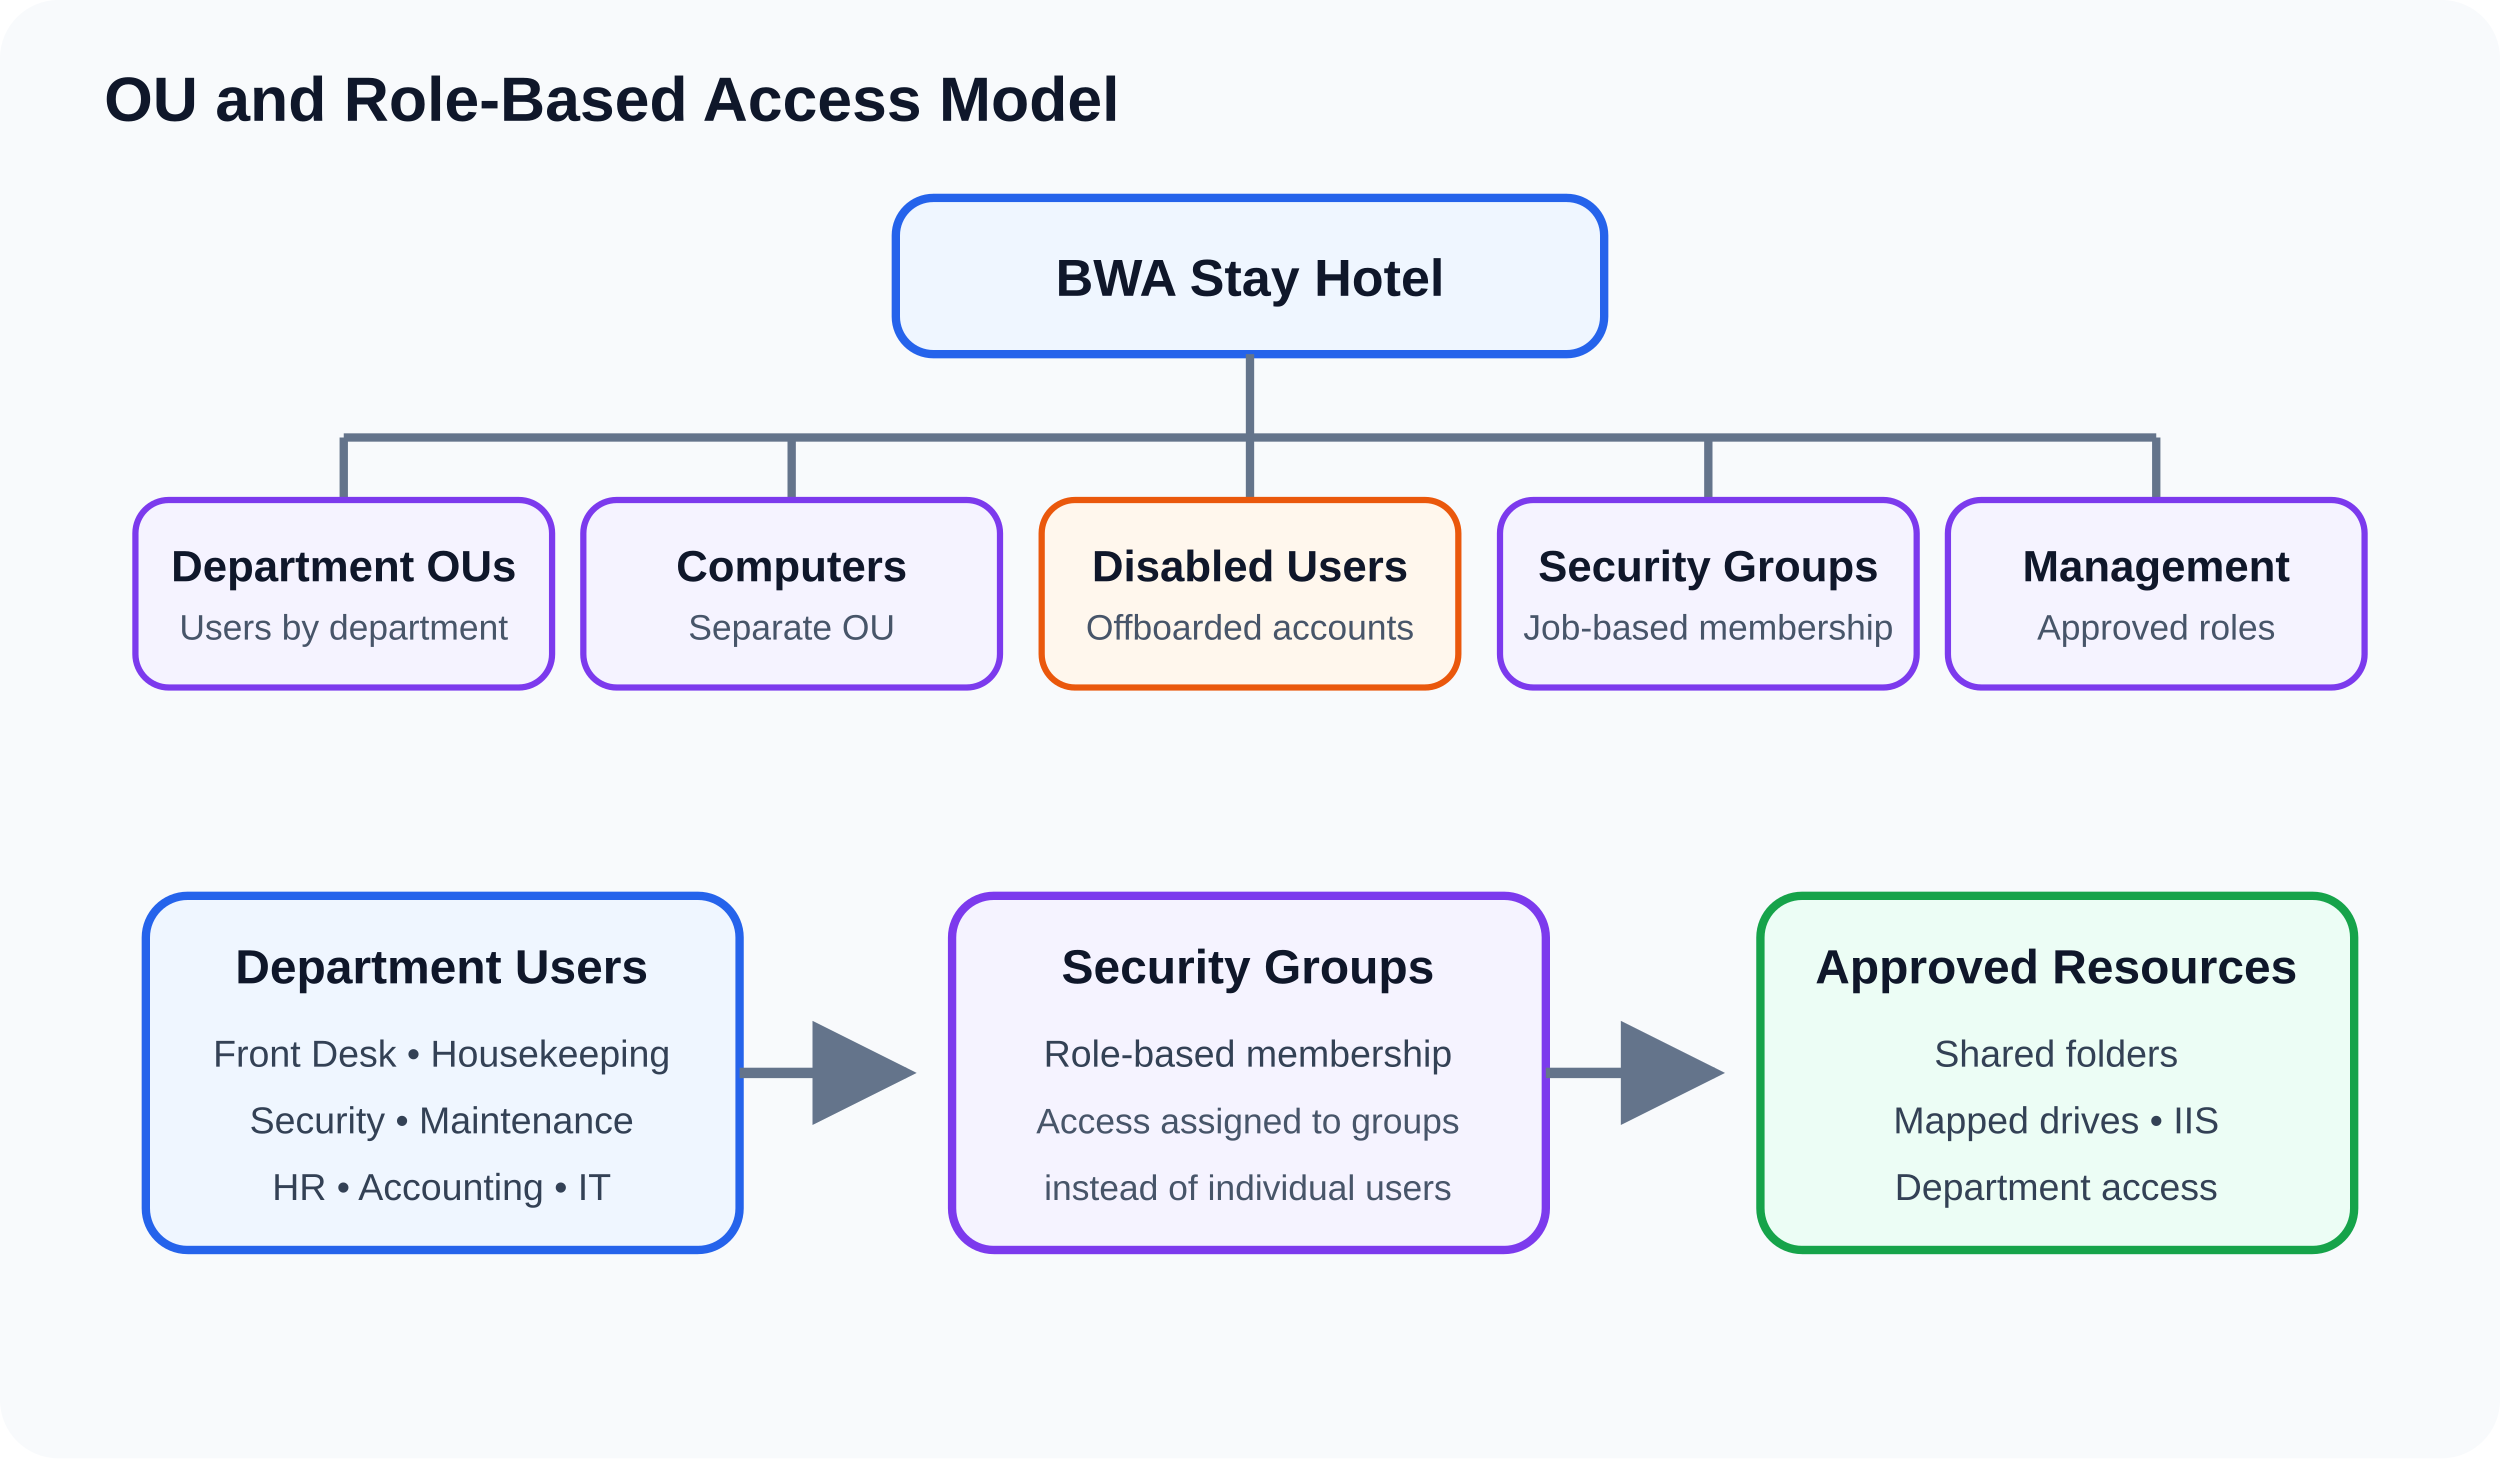
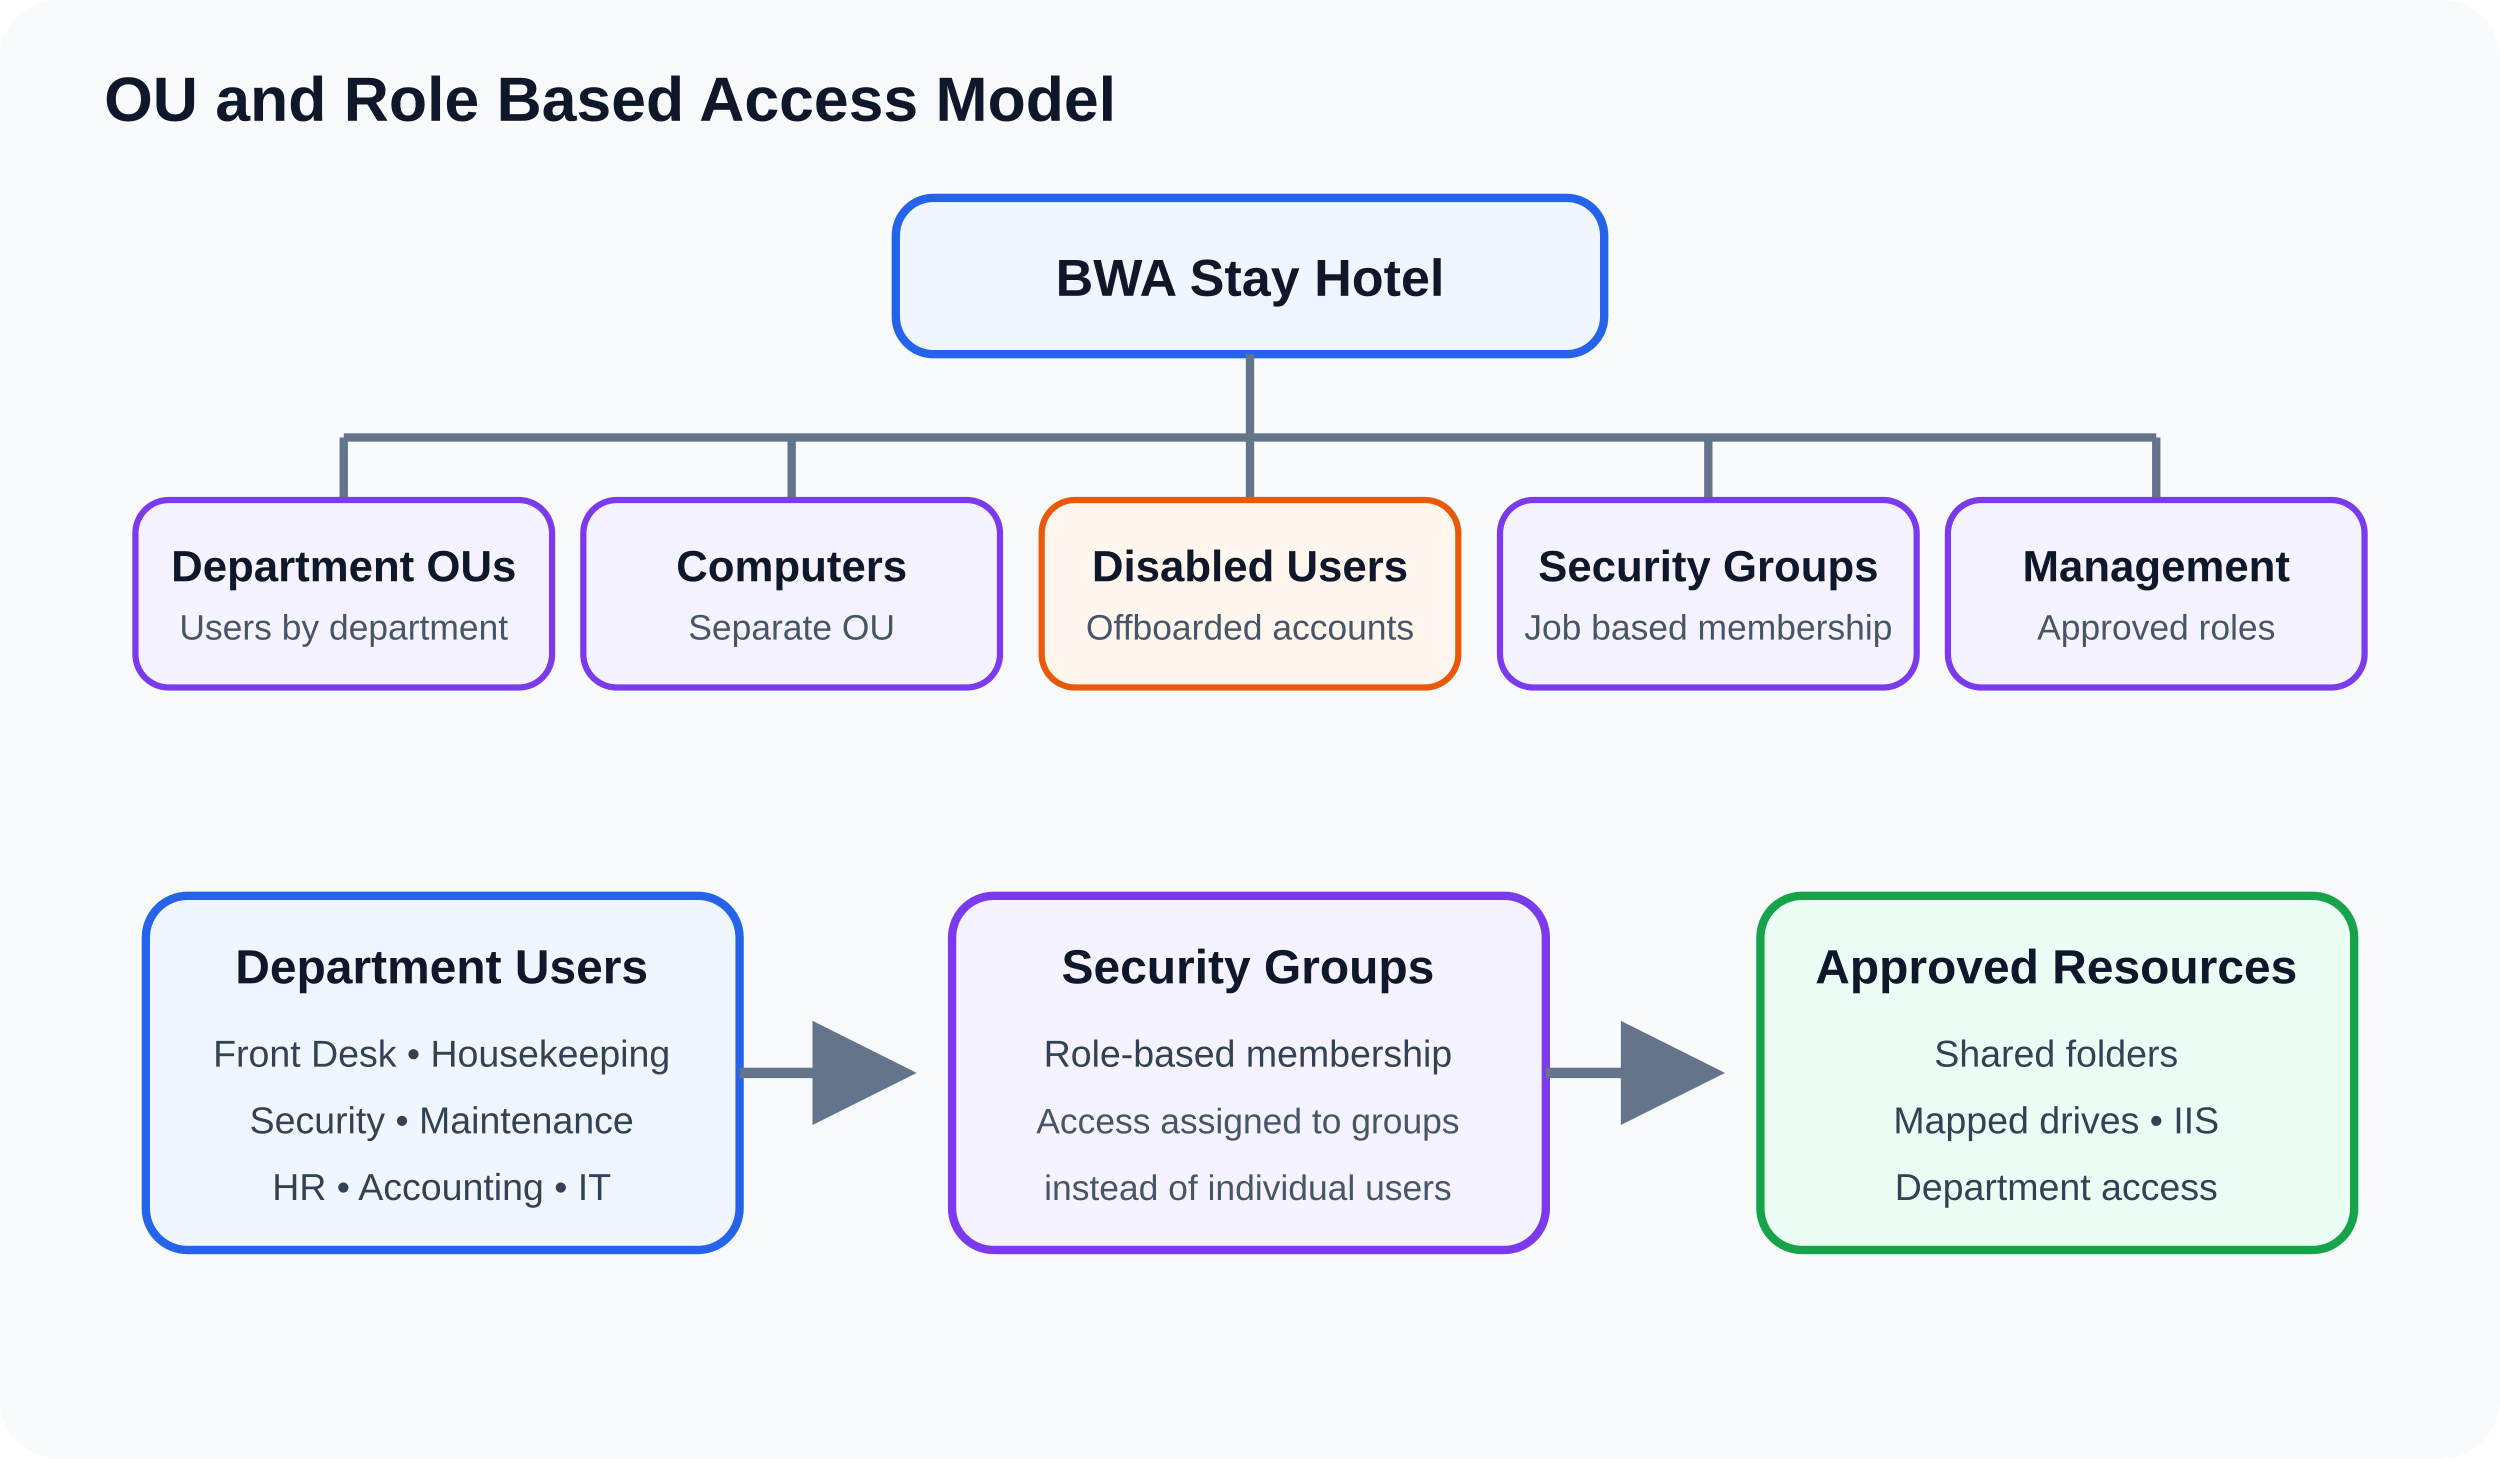
<svg xmlns="http://www.w3.org/2000/svg" width="1200" height="700" viewBox="0 0 1200 700" role="img" aria-labelledby="title desc">
  <defs>
    <marker id="a" markerWidth="10" markerHeight="10" refX="9" refY="5" orient="auto">
      <path d="M0 0L10 5L0 10Z" fill="#64748b" />
    </marker>
  </defs>
  <rect width="1200" height="700" rx="28" fill="#f8fafc" />
-   <text x="50" y="58" font-family="Arial,sans-serif" font-size="30" font-weight="700" fill="#0f172a">OU and Role-Based Access Model</text>
+   <text x="50" y="58" font-family="Arial,sans-serif" font-size="30" font-weight="700" fill="#0f172a">OU and Role Based Access Model</text>
  <rect x="430" y="95" width="340" height="75" rx="18" fill="#eff6ff" stroke="#2563eb" stroke-width="4" />
  <text x="600" y="142" text-anchor="middle" font-family="Arial,sans-serif" font-size="25" font-weight="700" fill="#0f172a">BWA Stay Hotel</text>
  <path d="M600 170V210M165 210H1035" stroke="#64748b" stroke-width="4" />
  <path d="M165 210V240M380 210V240M600 210V240M820 210V240M1035 210V240" stroke="#64748b" stroke-width="4" />
  <g font-family="Arial,sans-serif" text-anchor="middle">
    <rect x="65" y="240" width="200" height="90" rx="16" fill="#f5f3ff" stroke="#7c3aed" stroke-width="3" />
    <text x="165" y="279" font-size="21" font-weight="700" fill="#0f172a">Department OUs</text>
    <text x="165" y="307" font-size="17" fill="#475569">Users by department</text>
    <rect x="280" y="240" width="200" height="90" rx="16" fill="#f5f3ff" stroke="#7c3aed" stroke-width="3" />
    <text x="380" y="279" font-size="21" font-weight="700" fill="#0f172a">Computers</text>
    <text x="380" y="307" font-size="17" fill="#475569">Separate OU</text>
    <rect x="500" y="240" width="200" height="90" rx="16" fill="#fff7ed" stroke="#ea580c" stroke-width="3" />
    <text x="600" y="279" font-size="21" font-weight="700" fill="#0f172a">Disabled Users</text>
    <text x="600" y="307" font-size="17" fill="#475569">Offboarded accounts</text>
    <rect x="720" y="240" width="200" height="90" rx="16" fill="#f5f3ff" stroke="#7c3aed" stroke-width="3" />
    <text x="820" y="279" font-size="21" font-weight="700" fill="#0f172a">Security Groups</text>
-     <text x="820" y="307" font-size="17" fill="#475569">Job-based membership</text>
+     <text x="820" y="307" font-size="17" fill="#475569">Job based membership</text>
    <rect x="935" y="240" width="200" height="90" rx="16" fill="#f5f3ff" stroke="#7c3aed" stroke-width="3" />
    <text x="1035" y="279" font-size="21" font-weight="700" fill="#0f172a">Management</text>
    <text x="1035" y="307" font-size="17" fill="#475569">Approved roles</text>
    <rect x="70" y="430" width="285" height="170" rx="20" fill="#eff6ff" stroke="#2563eb" stroke-width="4" />
    <text x="212" y="472" font-size="23" font-weight="700" fill="#0f172a">Department Users</text>
    <text x="212" y="512" font-size="18" fill="#334155">Front Desk • Housekeeping</text>
    <text x="212" y="544" font-size="18" fill="#334155">Security • Maintenance</text>
    <text x="212" y="576" font-size="18" fill="#334155">HR • Accounting • IT</text>
    <rect x="457" y="430" width="285" height="170" rx="20" fill="#f5f3ff" stroke="#7c3aed" stroke-width="4" />
    <text x="599" y="472" font-size="23" font-weight="700" fill="#0f172a">Security Groups</text>
    <text x="599" y="512" font-size="18" fill="#334155">Role-based membership</text>
    <text x="599" y="544" font-size="17" fill="#475569">Access assigned to groups</text>
    <text x="599" y="576" font-size="17" fill="#475569">instead of individual users</text>
    <rect x="845" y="430" width="285" height="170" rx="20" fill="#ecfdf5" stroke="#16a34a" stroke-width="4" />
    <text x="987" y="472" font-size="23" font-weight="700" fill="#0f172a">Approved Resources</text>
    <text x="987" y="512" font-size="18" fill="#334155">Shared folders</text>
    <text x="987" y="544" font-size="18" fill="#334155">Mapped drives • IIS</text>
    <text x="987" y="576" font-size="18" fill="#334155">Department access</text>
  </g>
  <path d="M355 515H435" stroke="#64748b" stroke-width="5" marker-end="url(#a)" />
  <path d="M742 515H823" stroke="#64748b" stroke-width="5" marker-end="url(#a)" />
</svg>
